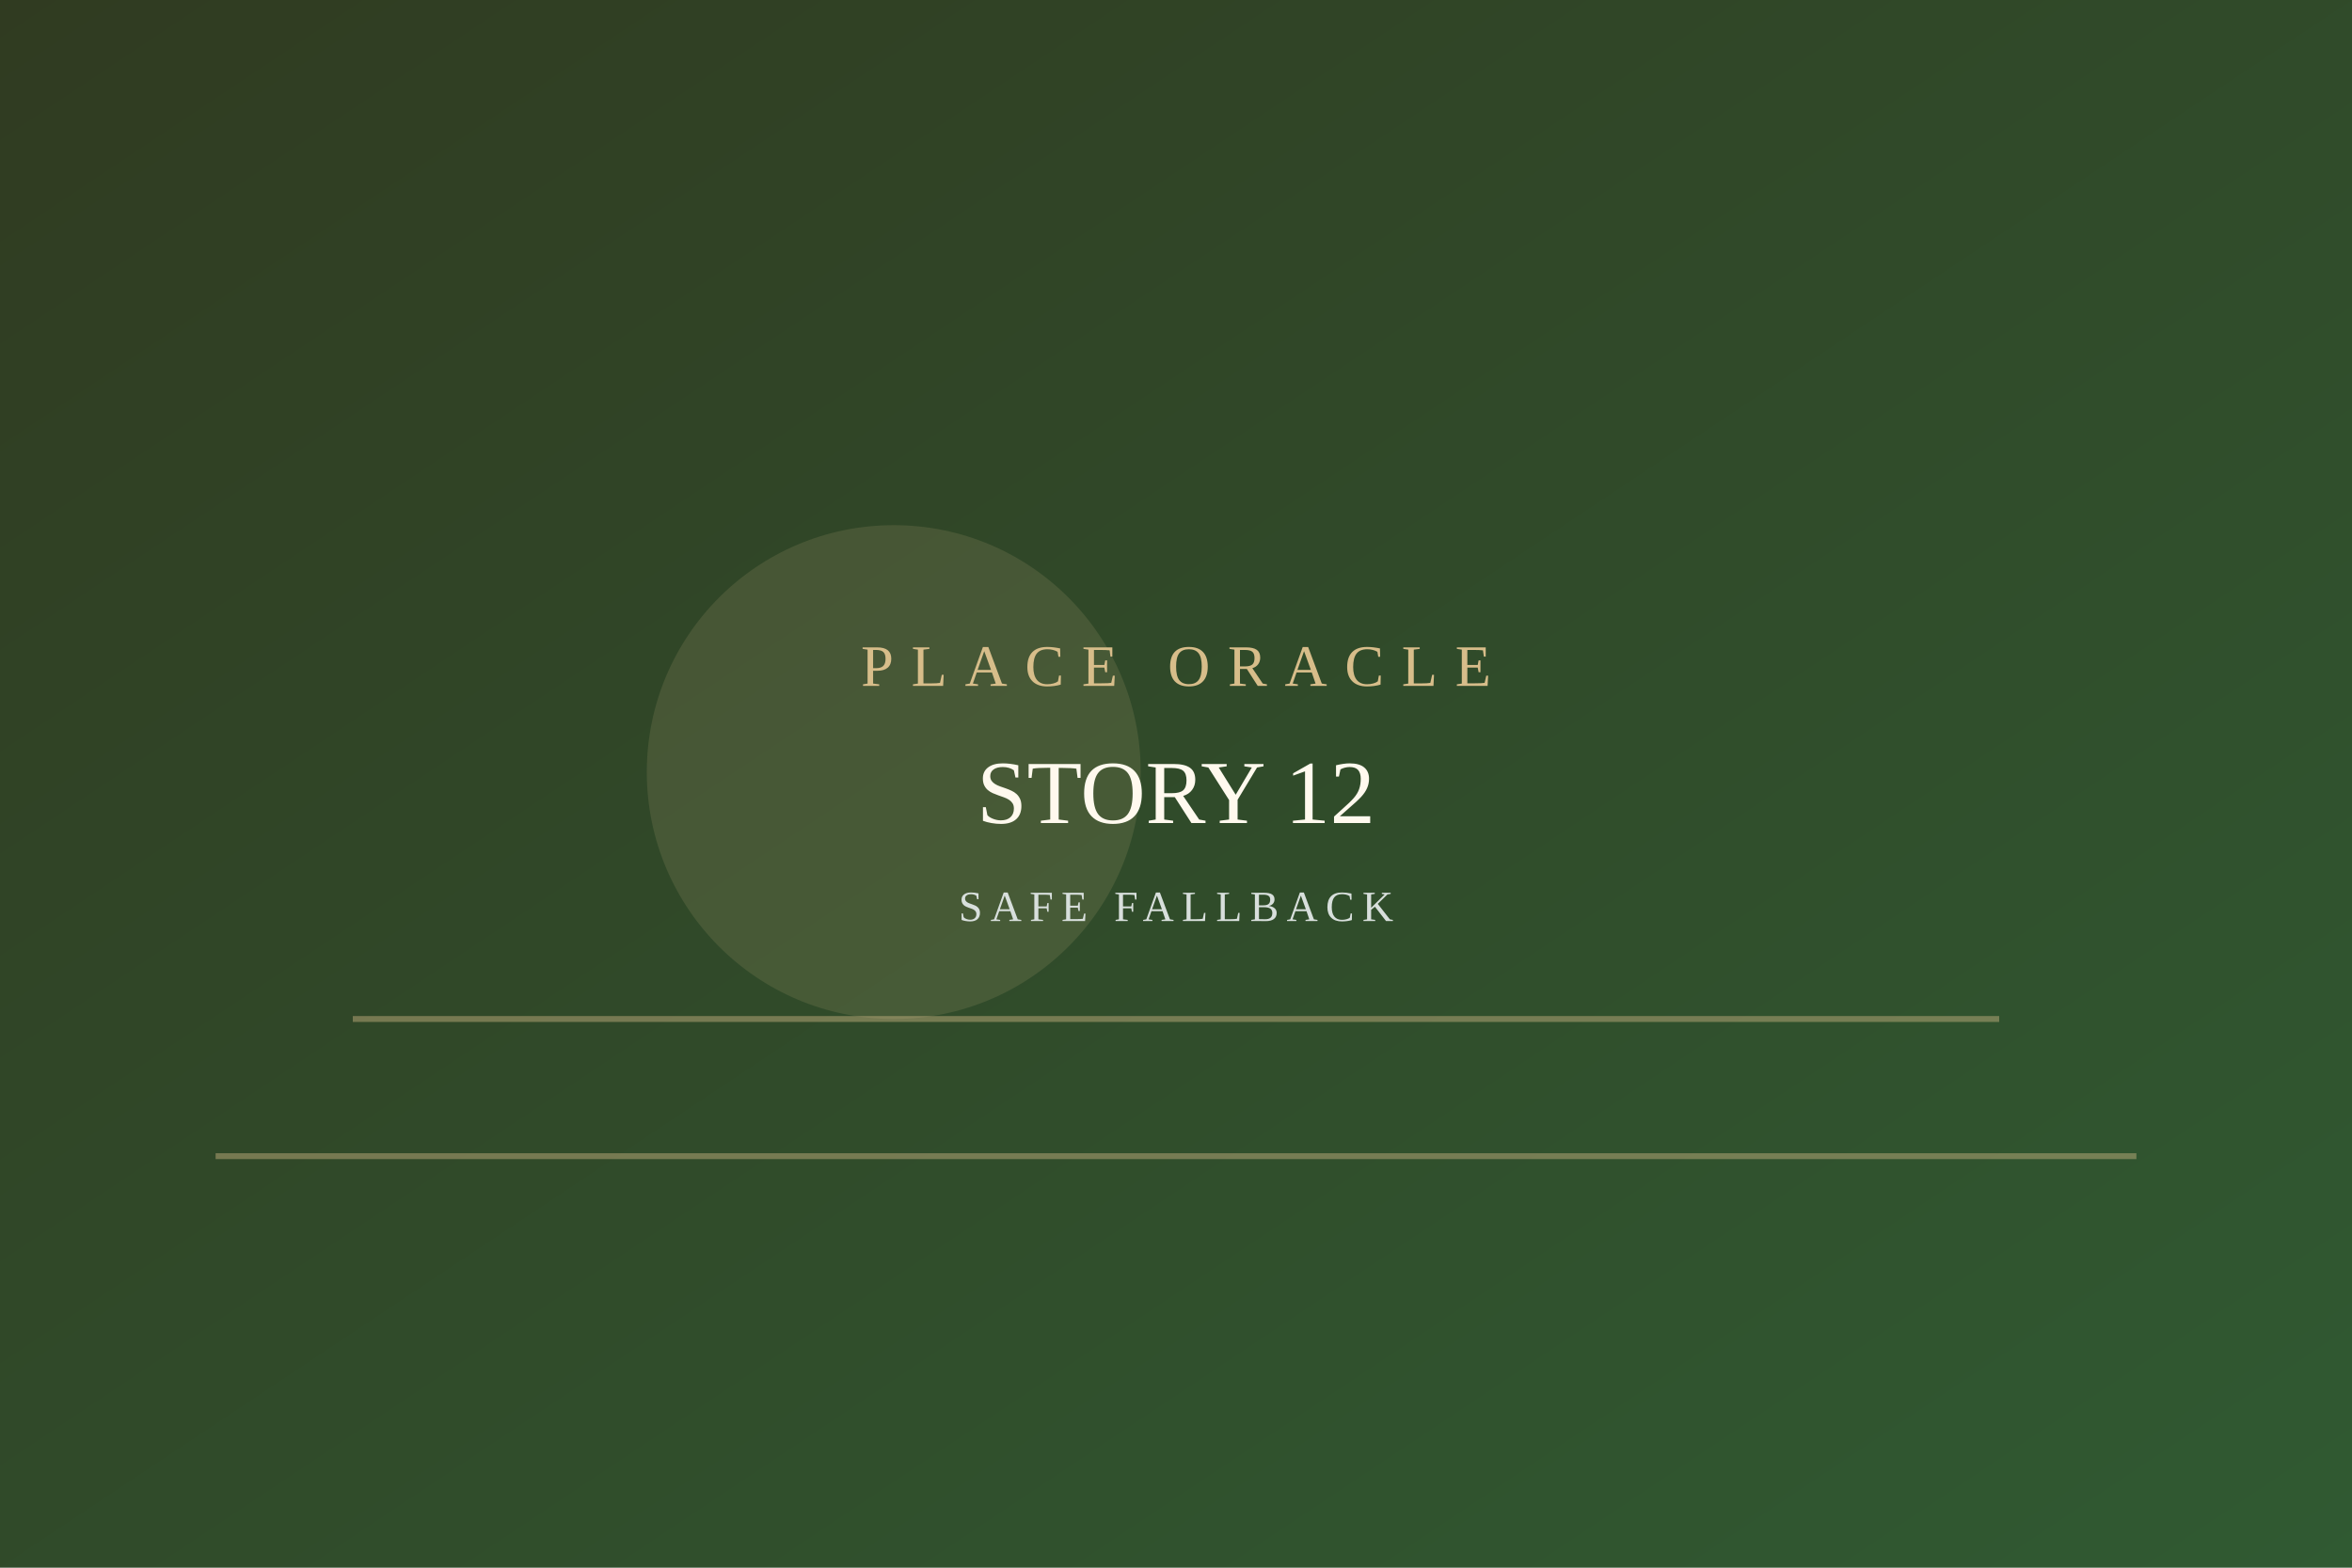
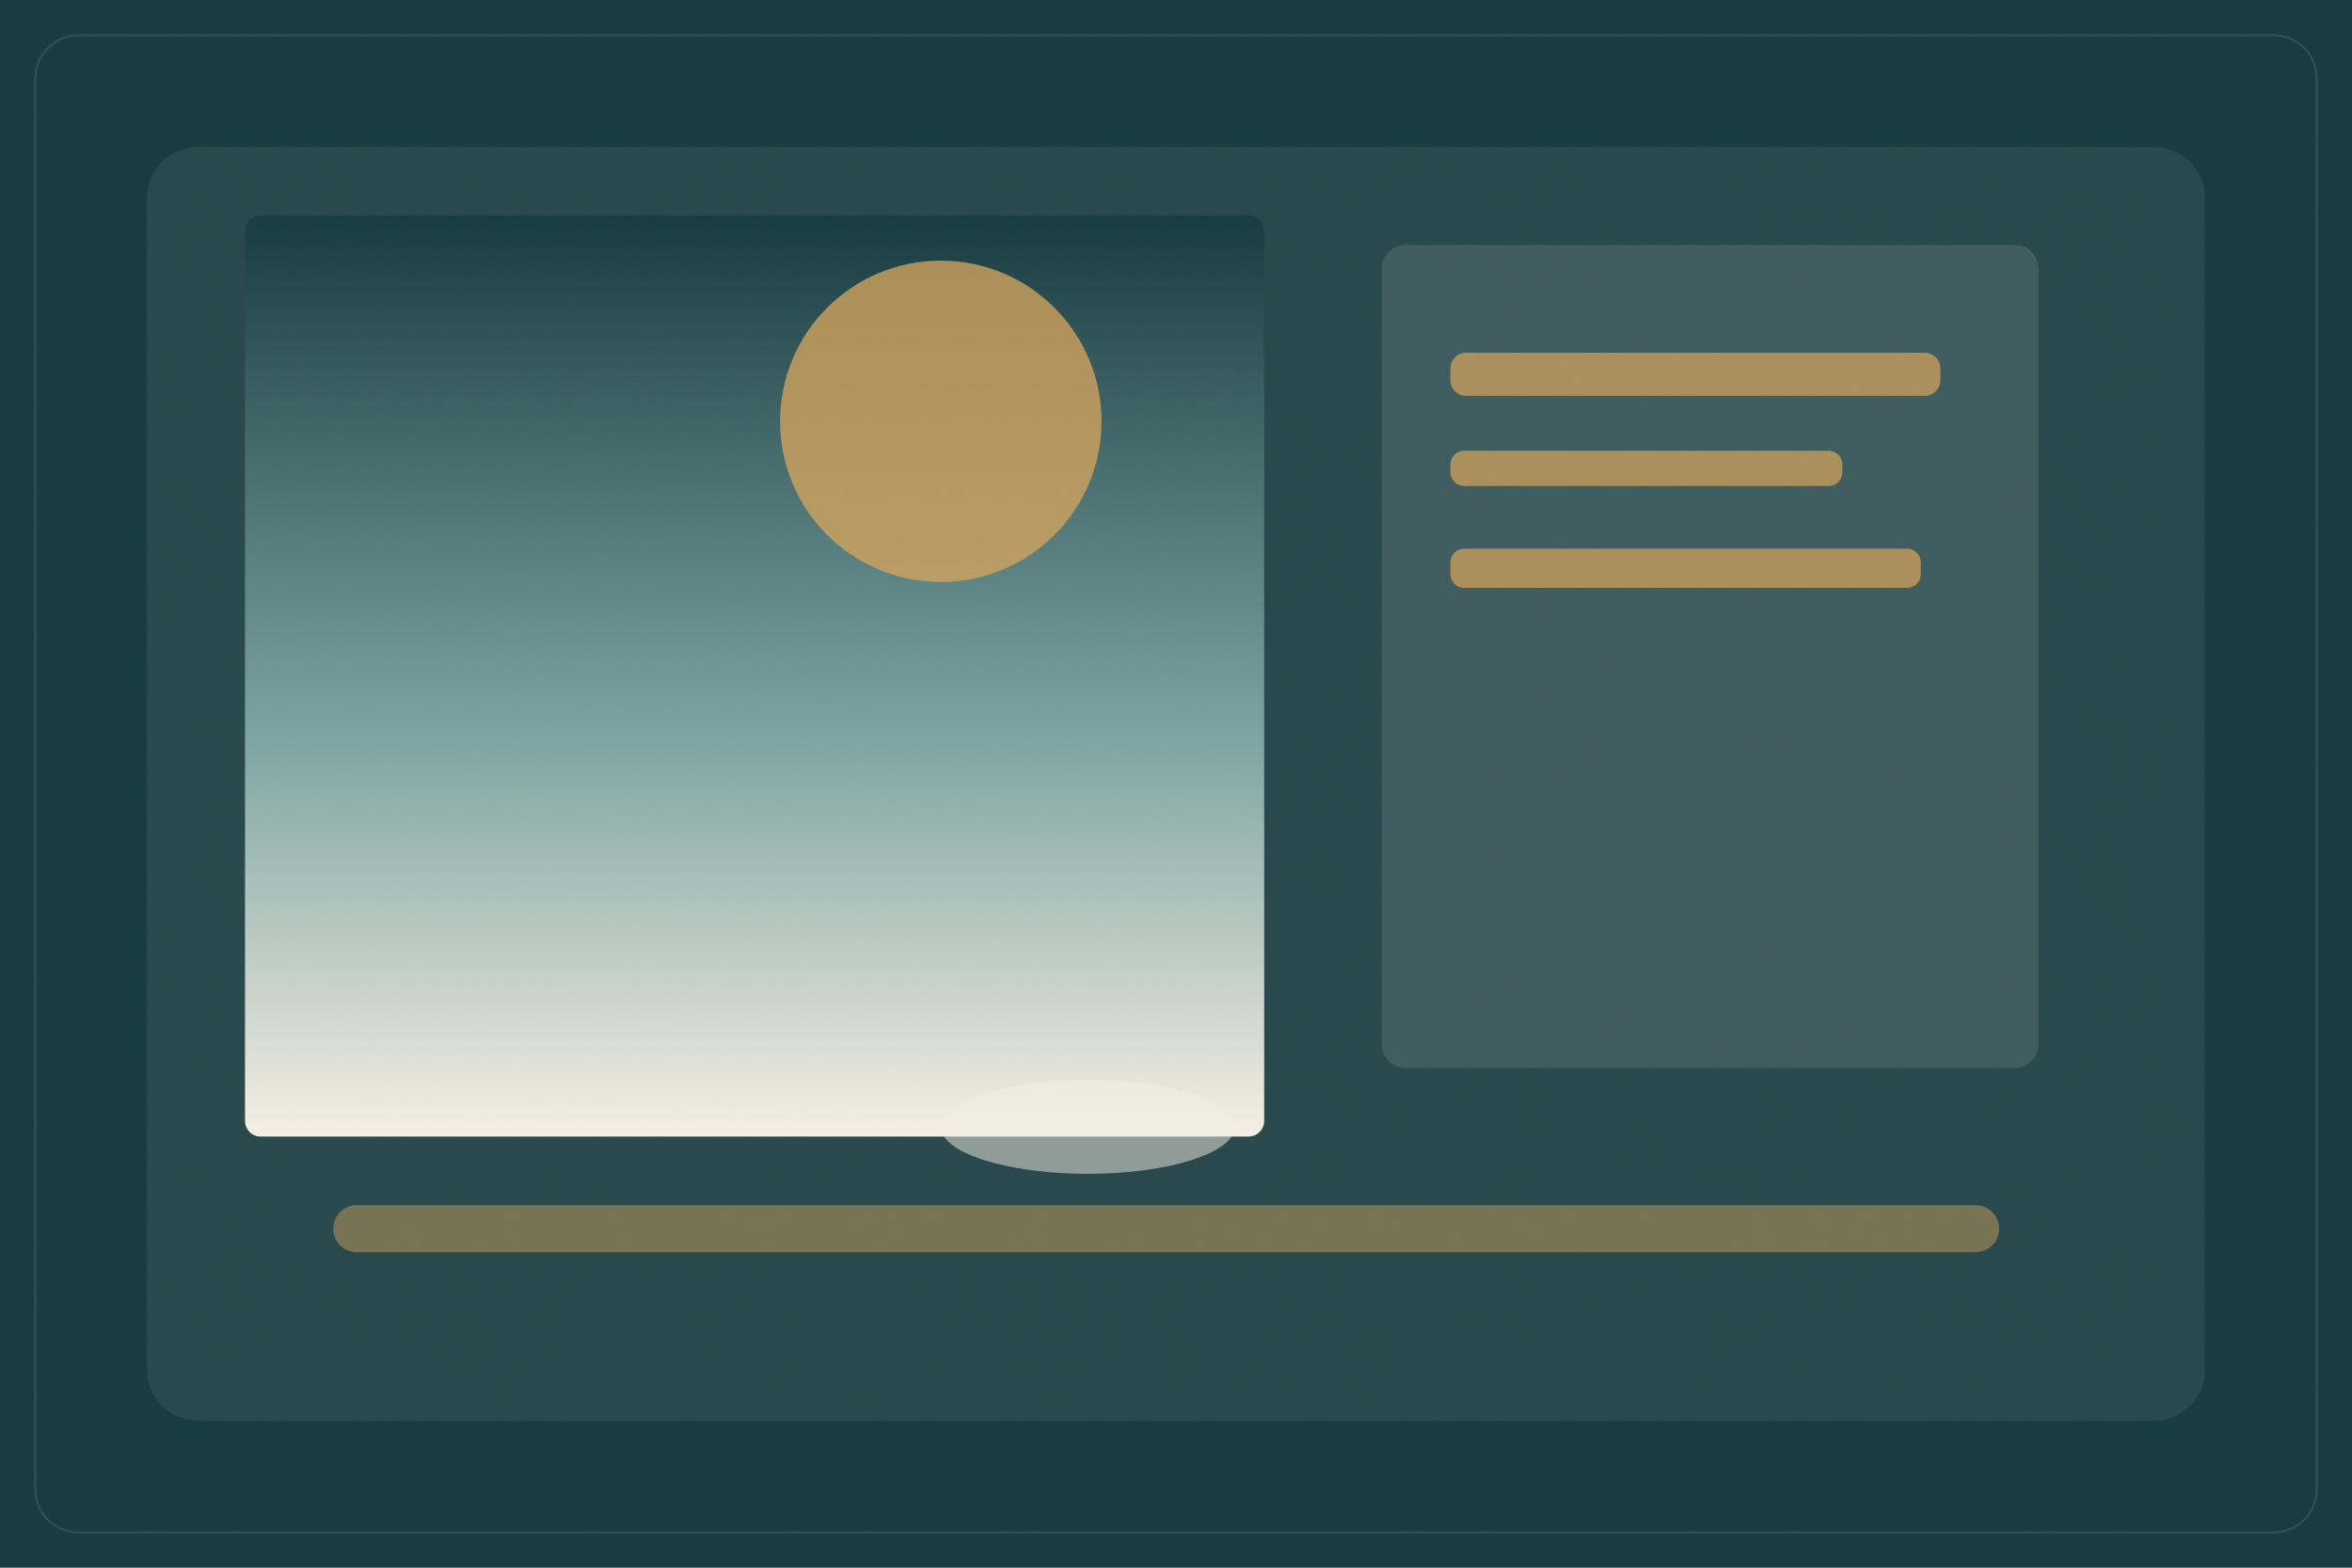
- <svg xmlns="http://www.w3.org/2000/svg" viewBox="0 0 1200 800" role="img" aria-labelledby="t d">
+ <svg xmlns="http://www.w3.org/2000/svg" viewBox="0 0 1200 800" role="img" aria-label="旅先の窓">
  <defs>
-     <linearGradient id="g" x1="0" y1="0" x2="1" y2="1">
-       <stop stop-color="hsl(84 28% 18%)" />
-       <stop offset="1" stop-color="hsl(122 30% 27%)" />
+     <linearGradient id="s" x2="0" y2="1">
+       <stop stop-color="#173b40" />
+       <stop offset=".56" stop-color="#7ba3a1" />
+       <stop offset="1" stop-color="#f6efe3" />
    </linearGradient>
+     <linearGradient id="w" x2="0" y2="1">
+       <stop stop-color="#7ba3a1" />
+       <stop offset="1" stop-color="#173b40" />
+     </linearGradient>
+     <filter id="g">
+       <feTurbulence type="fractalNoise" baseFrequency=".8" numOctaves="2" seed="12" />
+       <feComponentTransfer>
+         <feFuncA type="table" tableValues="0 .035" />
+       </feComponentTransfer>
+     </filter>
  </defs>
-   <rect width="1200" height="800" fill="url(#g)" />
-   <circle cx="456" cy="394" r="126" fill="#d7bd8a" opacity=".14" />
-   <path d="M110 590H1090M180 520H1020" stroke="#d7bd8a" stroke-width="3" opacity=".42" />
-   <text x="600" y="350" text-anchor="middle" fill="#d7bd8a" font-size="30" letter-spacing="9">PLACE ORACLE</text>
-   <text x="600" y="420" text-anchor="middle" fill="#fff9ee" font-size="46">STORY 12</text>
-   <text x="600" y="470" text-anchor="middle" fill="#d8dfdc" font-size="22" letter-spacing="4">SAFE FALLBACK</text>
+   <rect width="1200" height="800" fill="#173b40" />
+   <rect x="75" y="75" width="1050" height="650" rx="26" fill="#f6efe3" opacity=".08" />
+   <rect x="125" y="110" width="520" height="470" rx="8" fill="url(#s)" />
+   <circle cx="480" cy="215" r="82" fill="#d4a45c" opacity=".78" />
+   <rect x="705" y="125" width="335" height="420" rx="12" fill="#f6efe3" opacity=".12" />
+   <g fill="#d4a45c" opacity=".72">
+     <rect x="740" y="180" width="250" height="22" rx="8" />
+     <rect x="740" y="230" width="200" height="18" rx="7" />
+     <rect x="740" y="280" width="240" height="20" rx="7" />
+   </g>
+   <rect x="170" y="615" width="850" height="24" rx="12" fill="#d4a45c" opacity=".46" />
+   <ellipse cx="555" cy="575" rx="75" ry="24" fill="#f6efe3" opacity=".5" />
+   <rect width="1200" height="800" filter="url(#g)" opacity=".4" />
+   <rect x="18" y="18" width="1164" height="764" rx="22" fill="none" stroke="#f6efe3" stroke-opacity=".12" />
</svg>
